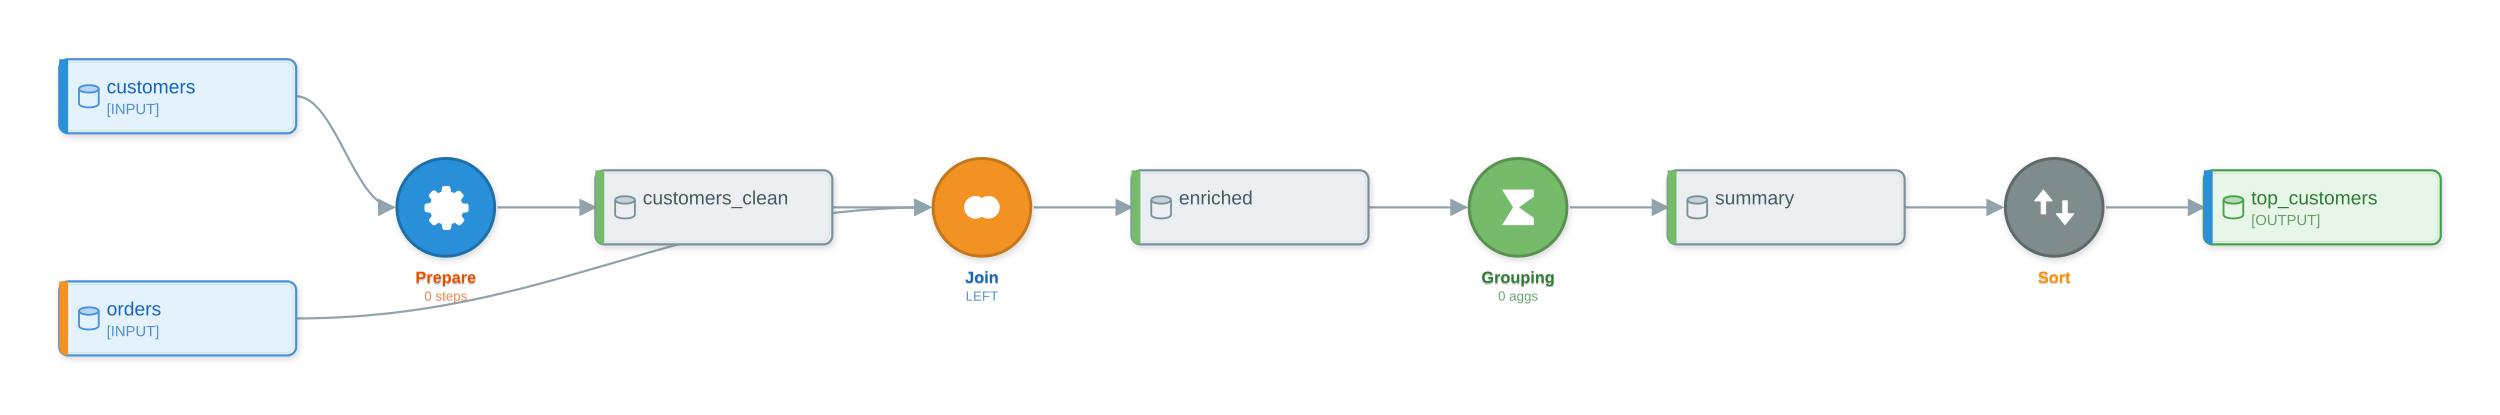
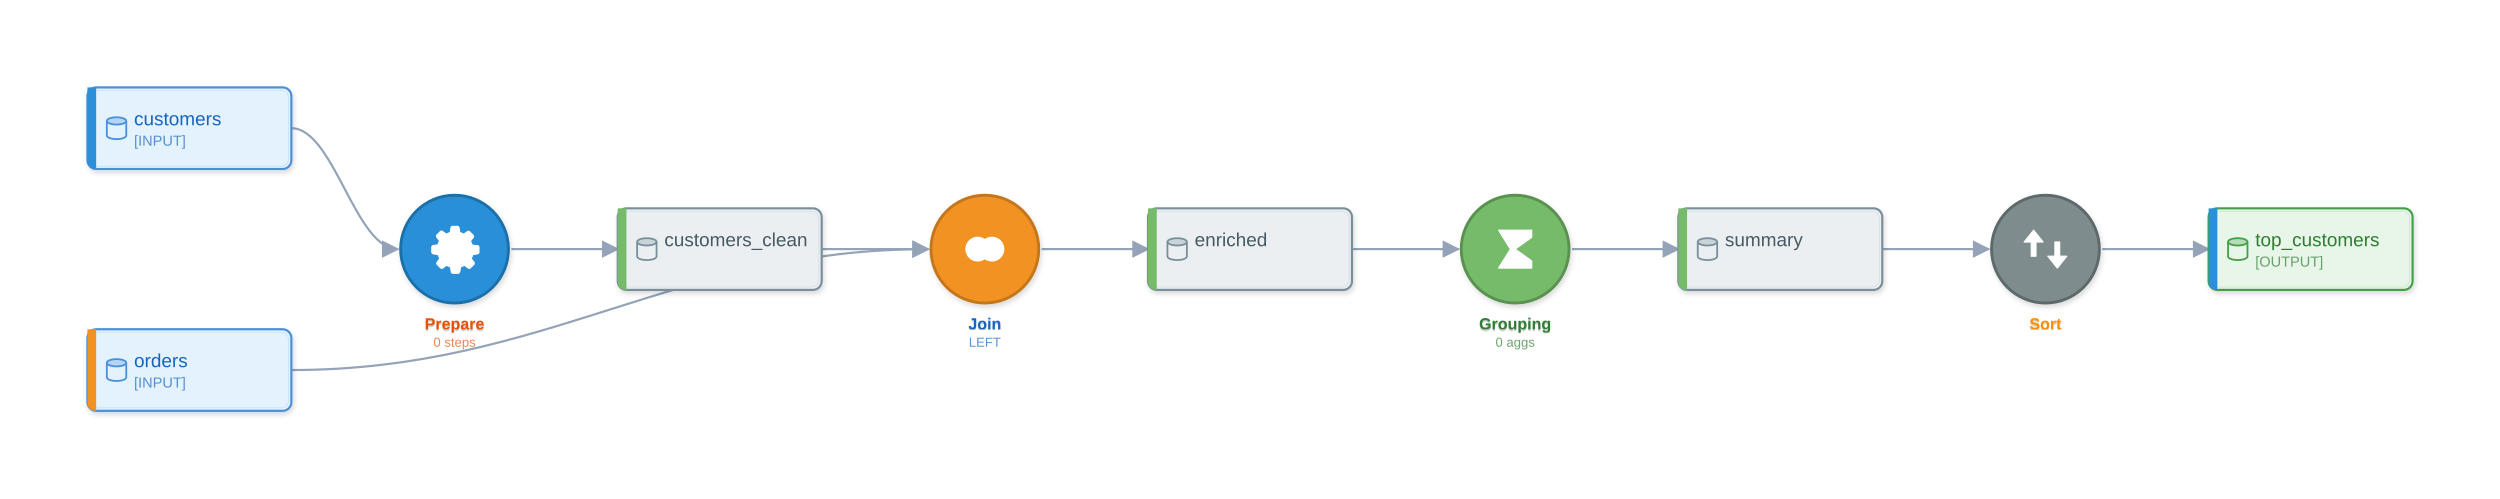
- <svg xmlns="http://www.w3.org/2000/svg" viewBox="0 0 1688 280" width="1688" height="280" style="background-color: #FAFAFA">
+ <svg xmlns="http://www.w3.org/2000/svg" viewBox="0 0 1716 342" width="1716" height="342" style="background-color: #FAFAFA">
  <defs>
    <filter id="shadow" x="-20%" y="-20%" width="140%" height="140%">
      <feDropShadow dx="1" dy="2" stdDeviation="2" flood-opacity="0.15" />
    </filter>
    <filter id="text-shadow" x="-5%" y="-5%" width="110%" height="110%">
      <feDropShadow dx="0" dy="1" stdDeviation="0.5" flood-opacity="0.3" />
    </filter>
    <marker id="arrow" viewBox="0 0 10 10" refX="9" refY="5" markerWidth="8" markerHeight="8" orient="auto-start-reverse">
-       <path d="M 0 0 L 10 5 L 0 10 z" fill="#90A4AE" />
+       <path d="M 0 0 L 10 5 L 0 10 z" fill="#94a3b8" />
    </marker>
    <symbol id="dataset-icon" viewBox="0 0 24 24">
      <ellipse cx="12" cy="6" rx="8" ry="3" fill="currentColor" opacity="0.3" />
      <path d="M4 6v12c0 1.66 3.58 3 8 3s8-1.34 8-3V6" fill="none" stroke="currentColor" stroke-width="1.5" />
      <ellipse cx="12" cy="6" rx="8" ry="3" fill="none" stroke="currentColor" stroke-width="1.5" />
    </symbol>
+     <symbol id="recipe-icon-ai_assistant_generate" viewBox="0 0 24 24">
+       <path d="M12 3l1.6 5.4L19 10l-5.4 1.6L12 17l-1.6-5.4L5 10l5.4-1.6z" fill="currentColor" stroke="currentColor" stroke-width="0.5" stroke-linejoin="round" stroke-linecap="round" />
+     </symbol>
+     <symbol id="recipe-icon-clustering_scoring" viewBox="0 0 24 24">
+       <path d="M7 5a2.5 2.5 0 1 0 0 5 2.5 2.5 0 0 0 0-5zM17 5a2.5 2.5 0 1 0 0 5 2.5 2.5 0 0 0 0-5zM12 14a2.5 2.5 0 1 0 0 5 2.5 2.5 0 0 0 0-5z" fill="currentColor" stroke="currentColor" stroke-width="0.5" stroke-linejoin="round" stroke-linecap="round" />
+     </symbol>
+     <symbol id="recipe-icon-default" viewBox="0 0 24 24">
+       <path d="M12 2a10 10 0 1 0 0 20 10 10 0 0 0 0-20z" fill="currentColor" stroke="currentColor" stroke-width="0.5" stroke-linejoin="round" stroke-linecap="round" />
+     </symbol>
+     <symbol id="recipe-icon-distinct" viewBox="0 0 24 24">
+       <path d="M12 2l2.6 6.3 6.8.5-5.2 4.5 1.6 6.7L12 16.6 6.2 20l1.6-6.7L2.6 8.8l6.8-.5z" fill="currentColor" stroke="currentColor" stroke-width="0.5" stroke-linejoin="round" stroke-linecap="round" />
+     </symbol>
+     <symbol id="recipe-icon-download" viewBox="0 0 24 24">
+       <path d="M12 3v10m0 0l-4-4m4 4l4-4M5 18h14" fill="currentColor" stroke="currentColor" stroke-width="0.5" stroke-linejoin="round" stroke-linecap="round" />
+     </symbol>
+     <symbol id="recipe-icon-dynamic_repeat" viewBox="0 0 24 24">
+       <path d="M4 12a8 8 0 0 1 14-5l2-1v6h-6l2-2A6 6 0 0 0 6 12zm16 0a8 8 0 0 1-14 5l-2 1v-6h6l-2 2a6 6 0 0 0 10-2z" fill="currentColor" stroke="currentColor" stroke-width="0.5" stroke-linejoin="round" stroke-linecap="round" />
+     </symbol>
+     <symbol id="recipe-icon-evaluation" viewBox="0 0 24 24">
+       <path d="M5 12l4 4 10-10" fill="currentColor" stroke="currentColor" stroke-width="0.5" stroke-linejoin="round" stroke-linecap="round" />
+     </symbol>
+     <symbol id="recipe-icon-standalone_evaluation" viewBox="0 0 24 24">
+       <path d="M5 12l4 4 10-10" fill="currentColor" stroke="currentColor" stroke-width="0.5" stroke-linejoin="round" stroke-linecap="round" />
+     </symbol>
+     <symbol id="recipe-icon-extract_failed_rows" viewBox="0 0 24 24">
+       <path d="M12 3l11 18H1zM12 9v6m0 2v.01" fill="currentColor" stroke="currentColor" stroke-width="0.5" stroke-linejoin="round" stroke-linecap="round" />
+     </symbol>
+     <symbol id="recipe-icon-filter" viewBox="0 0 24 24">
+       <path d="M3 5h18l-7 8v6l-4-2v-4z" fill="currentColor" stroke="currentColor" stroke-width="0.5" stroke-linejoin="round" stroke-linecap="round" />
+     </symbol>
+     <symbol id="recipe-icon-fuzzy_join" viewBox="0 0 24 24">
+       <path d="M9 7a5 5 0 1 0 0 10A5 5 0 0 0 9 7zm6 0a5 5 0 1 0 0 10A5 5 0 0 0 15 7zM3 21q1.5-1 3 0t3 0 3 0 3 0 3 0" fill="currentColor" stroke="currentColor" stroke-width="0.5" stroke-linejoin="round" stroke-linecap="round" />
+     </symbol>
+     <symbol id="recipe-icon-fuzzyjoin" viewBox="0 0 24 24">
+       <path d="M9 7a5 5 0 1 0 0 10A5 5 0 0 0 9 7zm6 0a5 5 0 1 0 0 10A5 5 0 0 0 15 7zM3 21q1.5-1 3 0t3 0 3 0 3 0 3 0" fill="currentColor" stroke="currentColor" stroke-width="0.5" stroke-linejoin="round" stroke-linecap="round" />
+     </symbol>
+     <symbol id="recipe-icon-generate_features" viewBox="0 0 24 24">
+       <path d="M12 3l1.6 5.4L19 10l-5.4 1.6L12 17l-1.6-5.4L5 10l5.4-1.6zM19 16l.7 2.3L22 19l-2.3.7L19 22l-.7-2.3L16 19l2.3-.7z" fill="currentColor" stroke="currentColor" stroke-width="0.5" stroke-linejoin="round" stroke-linecap="round" />
+     </symbol>
+     <symbol id="recipe-icon-generate_statistics" viewBox="0 0 24 24">
+       <path d="M4 20h16M6 18V8m4 10v-7m4 7V4m4 14v-9" fill="currentColor" stroke="currentColor" stroke-width="0.5" stroke-linejoin="round" stroke-linecap="round" />
+     </symbol>
+     <symbol id="recipe-icon-geo_join" viewBox="0 0 24 24">
+       <path d="M12 2a7 7 0 0 0-7 7c0 5.2 7 13 7 13s7-7.8 7-13a7 7 0 0 0-7-7zM12 11.5a2.5 2.5 0 1 1 0-5 2.5 2.5 0 0 1 0 5z" fill="currentColor" stroke="currentColor" stroke-width="0.5" stroke-linejoin="round" stroke-linecap="round" />
+     </symbol>
+     <symbol id="recipe-icon-geojoin" viewBox="0 0 24 24">
+       <path d="M12 2a7 7 0 0 0-7 7c0 5.2 7 13 7 13s7-7.8 7-13a7 7 0 0 0-7-7zM12 11.5a2.5 2.5 0 1 1 0-5 2.5 2.5 0 0 1 0 5z" fill="currentColor" stroke="currentColor" stroke-width="0.5" stroke-linejoin="round" stroke-linecap="round" />
+     </symbol>
+     <symbol id="recipe-icon-grouping" viewBox="0 0 24 24">
+       <path d="M5 4h14v3l-7 5 7 5v3H5l5-8z" fill="currentColor" stroke="currentColor" stroke-width="0.5" stroke-linejoin="round" stroke-linecap="round" />
+     </symbol>
+     <symbol id="recipe-icon-hive" viewBox="0 0 24 24">
+       <path d="M12 2l8 5v10l-8 5-8-5V7zM12 7l-4 2.5v5L12 17l4-2.5v-5z" fill="currentColor" stroke="currentColor" stroke-width="0.5" stroke-linejoin="round" stroke-linecap="round" />
+     </symbol>
+     <symbol id="recipe-icon-impala" viewBox="0 0 24 24">
+       <path d="M12 2l9 10-9 10L3 12z" fill="currentColor" stroke="currentColor" stroke-width="0.5" stroke-linejoin="round" stroke-linecap="round" />
+     </symbol>
+     <symbol id="recipe-icon-join" viewBox="0 0 24 24">
+       <path d="M9 7a5 5 0 1 0 0 10A5 5 0 0 0 9 7zm6 0a5 5 0 1 0 0 10A5 5 0 0 0 15 7zM12 8.5a5 5 0 0 1 0 7 5 5 0 0 1 0-7z" fill="currentColor" stroke="currentColor" stroke-width="0.5" stroke-linejoin="round" stroke-linecap="round" />
+     </symbol>
+     <symbol id="recipe-icon-list_access" viewBox="0 0 24 24">
+       <path d="M3 7v12h18V9H13l-2-2H3zm0-2h6l2 2h12V5H3z" fill="currentColor" stroke="currentColor" stroke-width="0.5" stroke-linejoin="round" stroke-linecap="round" />
+     </symbol>
+     <symbol id="recipe-icon-list_folder_contents" viewBox="0 0 24 24">
+       <path d="M3 7v12h18V9H13l-2-2H3zm0-2h6l2 2h12V5H3z" fill="currentColor" stroke="currentColor" stroke-width="0.5" stroke-linejoin="round" stroke-linecap="round" />
+     </symbol>
+     <symbol id="recipe-icon-pivot" viewBox="0 0 24 24">
+       <path d="M12 4v6m0 0L7.5 6m4.5 4l4.5-4M12 14v6m0 0l-4.5-4m4.5 4l4.5-4" fill="currentColor" stroke="currentColor" stroke-width="0.5" stroke-linejoin="round" stroke-linecap="round" />
+     </symbol>
+     <symbol id="recipe-icon-prediction_scoring" viewBox="0 0 24 24">
+       <path d="M12 2a10 10 0 1 0 0 20 10 10 0 0 0 0-20zm0 4a6 6 0 1 1 0 12 6 6 0 0 1 0-12zm0 4a2 2 0 1 1 0 4 2 2 0 0 1 0-4z" fill="currentColor" stroke="currentColor" stroke-width="0.5" stroke-linejoin="round" stroke-linecap="round" />
+     </symbol>
    <symbol id="recipe-icon-prepare" viewBox="0 0 24 24">
      <path d="M12 8a4 4 0 1 0 0 8 4 4 0 0 0 0-8zm9.4 2.6-2-.3a7.5 7.5 0 0 0-.7-1.7l1.2-1.6a.7.7 0 0 0-.1-.9l-1.4-1.4a.7.7 0 0 0-.9-.1L15.9 5.7a7.5 7.5 0 0 0-1.7-.7l-.3-2A.7.7 0 0 0 13.2 2.4h-2A.7.7 0 0 0 10.5 3l-.3 2a7.5 7.5 0 0 0-1.7.7L6.9 4.5a.7.7 0 0 0-.9.1L4.6 6a.7.7 0 0 0-.1.9l1.2 1.6a7.5 7.5 0 0 0-.7 1.7l-2 .3a.7.7 0 0 0-.6.7v2c0 .4.3.7.7.8l2 .3c.2.6.4 1.1.7 1.7l-1.2 1.6a.7.7 0 0 0 .1.9l1.4 1.4a.7.7 0 0 0 .9.1l1.6-1.2c.5.3 1.1.5 1.7.7l.3 2c0 .4.4.7.8.7h2c.4 0 .7-.3.8-.7l.3-2c.6-.2 1.2-.4 1.7-.7l1.6 1.2a.7.7 0 0 0 .9-.1l1.4-1.4a.7.7 0 0 0 .1-.9l-1.2-1.6c.3-.5.5-1.1.7-1.7l2-.3a.7.7 0 0 0 .6-.8v-2a.7.7 0 0 0-.6-.7z" fill="currentColor" stroke="currentColor" stroke-width="0.5" stroke-linejoin="round" stroke-linecap="round" />
    </symbol>
-     <symbol id="recipe-icon-join" viewBox="0 0 24 24">
-       <path d="M9 7a5 5 0 1 0 0 10A5 5 0 0 0 9 7zm6 0a5 5 0 1 0 0 10A5 5 0 0 0 15 7zM12 8.5a5 5 0 0 1 0 7 5 5 0 0 1 0-7z" fill="currentColor" stroke="currentColor" stroke-width="0.5" stroke-linejoin="round" stroke-linecap="round" />
-     </symbol>
-     <symbol id="recipe-icon-fuzzyjoin" viewBox="0 0 24 24">
-       <path d="M9 7a5 5 0 1 0 0 10A5 5 0 0 0 9 7zm6 0a5 5 0 1 0 0 10A5 5 0 0 0 15 7zM3 21q1.5-1 3 0t3 0 3 0 3 0 3 0" fill="currentColor" stroke="currentColor" stroke-width="0.5" stroke-linejoin="round" stroke-linecap="round" />
-     </symbol>
-     <symbol id="recipe-icon-fuzzy_join" viewBox="0 0 24 24">
-       <path d="M9 7a5 5 0 1 0 0 10A5 5 0 0 0 9 7zm6 0a5 5 0 1 0 0 10A5 5 0 0 0 15 7zM3 21q1.5-1 3 0t3 0 3 0 3 0 3 0" fill="currentColor" stroke="currentColor" stroke-width="0.5" stroke-linejoin="round" stroke-linecap="round" />
-     </symbol>
-     <symbol id="recipe-icon-geojoin" viewBox="0 0 24 24">
-       <path d="M12 2a7 7 0 0 0-7 7c0 5.2 7 13 7 13s7-7.8 7-13a7 7 0 0 0-7-7zM12 11.5a2.5 2.5 0 1 1 0-5 2.5 2.5 0 0 1 0 5z" fill="currentColor" stroke="currentColor" stroke-width="0.5" stroke-linejoin="round" stroke-linecap="round" />
-     </symbol>
-     <symbol id="recipe-icon-geo_join" viewBox="0 0 24 24">
-       <path d="M12 2a7 7 0 0 0-7 7c0 5.2 7 13 7 13s7-7.8 7-13a7 7 0 0 0-7-7zM12 11.5a2.5 2.5 0 1 1 0-5 2.5 2.5 0 0 1 0 5z" fill="currentColor" stroke="currentColor" stroke-width="0.5" stroke-linejoin="round" stroke-linecap="round" />
-     </symbol>
-     <symbol id="recipe-icon-grouping" viewBox="0 0 24 24">
-       <path d="M5 4h14v3l-7 5 7 5v3H5l5-8z" fill="currentColor" stroke="currentColor" stroke-width="0.5" stroke-linejoin="round" stroke-linecap="round" />
+     <symbol id="recipe-icon-push_to_editable" viewBox="0 0 24 24">
+       <path d="M3 17l11-11 4 4-11 11H3zM14 4l4 4" fill="currentColor" stroke="currentColor" stroke-width="0.5" stroke-linejoin="round" stroke-linecap="round" />
+     </symbol>
+     <symbol id="recipe-icon-pyspark" viewBox="0 0 24 24">
+       <path d="M14 2L4 14h7l-2 8 11-14h-7z" fill="currentColor" stroke="currentColor" stroke-width="0.5" stroke-linejoin="round" stroke-linecap="round" />
+     </symbol>
+     <symbol id="recipe-icon-python" viewBox="0 0 24 24">
+       <path d="M12 2c-3 0-5 1.5-5 4v3h5v1H5c-2.5 0-3 2-3 4s.5 4 3 4h2v-3c0-2 1-3 3-3h4c2 0 3-1 3-3V6c0-2.5-2-4-5-4zM9 5a1 1 0 1 1 0 2 1 1 0 0 1 0-2zM12 22c3 0 5-1.5 5-4v-3h-5v-1h7c2.5 0 3-2 3-4s-.5-4-3-4h-2v3c0 2-1 3-3 3h-4c-2 0-3 1-3 3v3c0 2.5 2 4 5 4zM15 19a1 1 0 1 1 0-2 1 1 0 0 1 0 2z" fill="currentColor" stroke="currentColor" stroke-width="0.5" stroke-linejoin="round" stroke-linecap="round" />
+     </symbol>
+     <symbol id="recipe-icon-r" viewBox="0 0 24 24">
+       <path d="M12 2a10 10 0 1 0 0 20 10 10 0 0 0 0-20zM8.5 6.5h4.5c2.2 0 4 1.5 4 3.5s-1.8 3.5-4 3.5l4 4H14l-3.7-4H10v4H8.5zM10 8v4h2.7c1.3 0 2.3-.9 2.3-2s-1-2-2.3-2z" fill="currentColor" stroke="currentColor" stroke-width="0.5" stroke-linejoin="round" stroke-linecap="round" />
+     </symbol>
+     <symbol id="recipe-icon-sampling" viewBox="0 0 24 24">
+       <path d="M19 5L5 19M7 5a2 2 0 1 0 0 4 2 2 0 0 0 0-4zm10 10a2 2 0 1 0 0 4 2 2 0 0 0 0-4z" fill="currentColor" stroke="currentColor" stroke-width="0.5" stroke-linejoin="round" stroke-linecap="round" />
+     </symbol>
+     <symbol id="recipe-icon-sample" viewBox="0 0 24 24">
+       <path d="M19 5L5 19M7 5a2 2 0 1 0 0 4 2 2 0 0 0 0-4zm10 10a2 2 0 1 0 0 4 2 2 0 0 0 0-4z" fill="currentColor" stroke="currentColor" stroke-width="0.5" stroke-linejoin="round" stroke-linecap="round" />
+     </symbol>
+     <symbol id="recipe-icon-shell" viewBox="0 0 24 24">
+       <path d="M3 4h18v16H3zM6 9l3 3-3 3M11 16h6" fill="currentColor" stroke="currentColor" stroke-width="0.5" stroke-linejoin="round" stroke-linecap="round" />
+     </symbol>
+     <symbol id="recipe-icon-sort" viewBox="0 0 24 24">
+       <path d="M7 4l-4 5h3v6h2V9h3zM17 20l4-5h-3V9h-2v6h-3z" fill="currentColor" stroke="currentColor" stroke-width="0.5" stroke-linejoin="round" stroke-linecap="round" />
+     </symbol>
+     <symbol id="recipe-icon-spark_scala" viewBox="0 0 24 24">
+       <path d="M14 2L4 14h7l-2 8 11-14h-7z" fill="currentColor" stroke="currentColor" stroke-width="0.5" stroke-linejoin="round" stroke-linecap="round" />
+     </symbol>
+     <symbol id="recipe-icon-sparkr" viewBox="0 0 24 24">
+       <path d="M14 2L4 14h7l-2 8 11-14h-7z" fill="currentColor" stroke="currentColor" stroke-width="0.5" stroke-linejoin="round" stroke-linecap="round" />
+     </symbol>
+     <symbol id="recipe-icon-sparksql" viewBox="0 0 24 24">
+       <path d="M14 2L4 14h7l-2 8 11-14h-7z" fill="currentColor" stroke="currentColor" stroke-width="0.5" stroke-linejoin="round" stroke-linecap="round" />
+     </symbol>
+     <symbol id="recipe-icon-spark_sql_query" viewBox="0 0 24 24">
+       <path d="M14 2L4 14h7l-2 8 11-14h-7z" fill="currentColor" stroke="currentColor" stroke-width="0.5" stroke-linejoin="round" stroke-linecap="round" />
+     </symbol>
+     <symbol id="recipe-icon-split" viewBox="0 0 24 24">
+       <path d="M4 12h6m0 0l-3-3m3 3l-3 3M14 12h6M14 6h6m-6 12h6M14 6l-2 6 2 6" fill="currentColor" stroke="currentColor" stroke-width="0.5" stroke-linejoin="round" stroke-linecap="round" />
+     </symbol>
+     <symbol id="recipe-icon-sql" viewBox="0 0 24 24">
+       <path d="M12 3c4.4 0 8 1.3 8 3v12c0 1.7-3.6 3-8 3s-8-1.3-8-3V6c0-1.7 3.6-3 8-3zM4 6c0 1.7 3.6 3 8 3s8-1.3 8-3M4 12c0 1.7 3.6 3 8 3s8-1.3 8-3" fill="currentColor" stroke="currentColor" stroke-width="0.5" stroke-linejoin="round" stroke-linecap="round" />
+     </symbol>
+     <symbol id="recipe-icon-sql_script" viewBox="0 0 24 24">
+       <path d="M12 3c4.4 0 8 1.3 8 3v12c0 1.7-3.6 3-8 3s-8-1.3-8-3V6c0-1.7 3.6-3 8-3zM4 6c0 1.7 3.6 3 8 3s8-1.3 8-3M4 12c0 1.7 3.6 3 8 3s8-1.3 8-3" fill="currentColor" stroke="currentColor" stroke-width="0.5" stroke-linejoin="round" stroke-linecap="round" />
+     </symbol>
+     <symbol id="recipe-icon-stack" viewBox="0 0 24 24">
+       <path d="M12 3l9 4-9 4-9-4zM3 12l9 4 9-4M3 17l9 4 9-4" fill="currentColor" stroke="currentColor" stroke-width="0.5" stroke-linejoin="round" stroke-linecap="round" />
+     </symbol>
+     <symbol id="recipe-icon-sync" viewBox="0 0 24 24">
+       <path d="M4 12a8 8 0 0 1 14-5l2-1v6h-6l2-2A6 6 0 0 0 6 12zm16 0a8 8 0 0 1-14 5l-2 1v-6h6l-2 2a6 6 0 0 0 10-2z" fill="currentColor" stroke="currentColor" stroke-width="0.5" stroke-linejoin="round" stroke-linecap="round" />
+     </symbol>
+     <symbol id="recipe-icon-top_n" viewBox="0 0 24 24">
+       <path d="M4 20h4v-7H4zm6 0h4V6h-4zm6 0h4v-10h-4z" fill="currentColor" stroke="currentColor" stroke-width="0.5" stroke-linejoin="round" stroke-linecap="round" />
+     </symbol>
+     <symbol id="recipe-icon-topn" viewBox="0 0 24 24">
+       <path d="M4 20h4v-7H4zm6 0h4V6h-4zm6 0h4v-10h-4z" fill="currentColor" stroke="currentColor" stroke-width="0.5" stroke-linejoin="round" stroke-linecap="round" />
+     </symbol>
+     <symbol id="recipe-icon-upsert" viewBox="0 0 24 24">
+       <path d="M3 8h12l-3-3m3 3l-3 3M21 16H9l3-3m-3 3l3 3" fill="currentColor" stroke="currentColor" stroke-width="0.5" stroke-linejoin="round" stroke-linecap="round" />
    </symbol>
    <symbol id="recipe-icon-window" viewBox="0 0 24 24">
      <path d="M4 4h16v16H4zM4 9h16M9 9v11" fill="currentColor" stroke="currentColor" stroke-width="0.5" stroke-linejoin="round" stroke-linecap="round" />
-     </symbol>
-     <symbol id="recipe-icon-sort" viewBox="0 0 24 24">
-       <path d="M7 4l-4 5h3v6h2V9h3zM17 20l4-5h-3V9h-2v6h-3z" fill="currentColor" stroke="currentColor" stroke-width="0.5" stroke-linejoin="round" stroke-linecap="round" />
-     </symbol>
-     <symbol id="recipe-icon-distinct" viewBox="0 0 24 24">
-       <path d="M12 2l2.6 6.3 6.8.5-5.2 4.5 1.6 6.7L12 16.6 6.2 20l1.6-6.7L2.6 8.8l6.8-.5z" fill="currentColor" stroke="currentColor" stroke-width="0.5" stroke-linejoin="round" stroke-linecap="round" />
-     </symbol>
-     <symbol id="recipe-icon-top_n" viewBox="0 0 24 24">
-       <path d="M4 20h4v-7H4zm6 0h4V6h-4zm6 0h4v-10h-4z" fill="currentColor" stroke="currentColor" stroke-width="0.5" stroke-linejoin="round" stroke-linecap="round" />
-     </symbol>
-     <symbol id="recipe-icon-topn" viewBox="0 0 24 24">
-       <path d="M4 20h4v-7H4zm6 0h4V6h-4zm6 0h4v-10h-4z" fill="currentColor" stroke="currentColor" stroke-width="0.5" stroke-linejoin="round" stroke-linecap="round" />
-     </symbol>
-     <symbol id="recipe-icon-sample" viewBox="0 0 24 24">
-       <path d="M19 5L5 19M7 5a2 2 0 1 0 0 4 2 2 0 0 0 0-4zm10 10a2 2 0 1 0 0 4 2 2 0 0 0 0-4z" fill="currentColor" stroke="currentColor" stroke-width="0.5" stroke-linejoin="round" stroke-linecap="round" />
-     </symbol>
-     <symbol id="recipe-icon-sampling" viewBox="0 0 24 24">
-       <path d="M19 5L5 19M7 5a2 2 0 1 0 0 4 2 2 0 0 0 0-4zm10 10a2 2 0 1 0 0 4 2 2 0 0 0 0-4z" fill="currentColor" stroke="currentColor" stroke-width="0.5" stroke-linejoin="round" stroke-linecap="round" />
-     </symbol>
-     <symbol id="recipe-icon-stack" viewBox="0 0 24 24">
-       <path d="M12 3l9 4-9 4-9-4zM3 12l9 4 9-4M3 17l9 4 9-4" fill="currentColor" stroke="currentColor" stroke-width="0.5" stroke-linejoin="round" stroke-linecap="round" />
-     </symbol>
-     <symbol id="recipe-icon-split" viewBox="0 0 24 24">
-       <path d="M4 12h6m0 0l-3-3m3 3l-3 3M14 12h6M14 6h6m-6 12h6M14 6l-2 6 2 6" fill="currentColor" stroke="currentColor" stroke-width="0.5" stroke-linejoin="round" stroke-linecap="round" />
-     </symbol>
-     <symbol id="recipe-icon-pivot" viewBox="0 0 24 24">
-       <path d="M12 4v6m0 0L7.5 6m4.5 4l4.5-4M12 14v6m0 0l-4.5-4m4.5 4l4.5-4" fill="currentColor" stroke="currentColor" stroke-width="0.5" stroke-linejoin="round" stroke-linecap="round" />
-     </symbol>
-     <symbol id="recipe-icon-sync" viewBox="0 0 24 24">
-       <path d="M4 12a8 8 0 0 1 14-5l2-1v6h-6l2-2A6 6 0 0 0 6 12zm16 0a8 8 0 0 1-14 5l-2 1v-6h6l-2 2a6 6 0 0 0 10-2z" fill="currentColor" stroke="currentColor" stroke-width="0.5" stroke-linejoin="round" stroke-linecap="round" />
-     </symbol>
-     <symbol id="recipe-icon-python" viewBox="0 0 24 24">
-       <path d="M12 2c-3 0-5 1.5-5 4v3h5v1H5c-2.5 0-3 2-3 4s.5 4 3 4h2v-3c0-2 1-3 3-3h4c2 0 3-1 3-3V6c0-2.5-2-4-5-4zM9 5a1 1 0 1 1 0 2 1 1 0 0 1 0-2zM12 22c3 0 5-1.5 5-4v-3h-5v-1h7c2.5 0 3-2 3-4s-.5-4-3-4h-2v3c0 2-1 3-3 3h-4c-2 0-3 1-3 3v3c0 2.5 2 4 5 4zM15 19a1 1 0 1 1 0-2 1 1 0 0 1 0 2z" fill="currentColor" stroke="currentColor" stroke-width="0.5" stroke-linejoin="round" stroke-linecap="round" />
-     </symbol>
-     <symbol id="recipe-icon-r" viewBox="0 0 24 24">
-       <path d="M12 2a10 10 0 1 0 0 20 10 10 0 0 0 0-20zM8.5 6.5h4.5c2.2 0 4 1.5 4 3.5s-1.8 3.5-4 3.5l4 4H14l-3.7-4H10v4H8.5zM10 8v4h2.7c1.3 0 2.3-.9 2.3-2s-1-2-2.3-2z" fill="currentColor" stroke="currentColor" stroke-width="0.5" stroke-linejoin="round" stroke-linecap="round" />
-     </symbol>
-     <symbol id="recipe-icon-sql" viewBox="0 0 24 24">
-       <path d="M12 3c4.4 0 8 1.3 8 3v12c0 1.7-3.6 3-8 3s-8-1.3-8-3V6c0-1.7 3.6-3 8-3zM4 6c0 1.7 3.6 3 8 3s8-1.3 8-3M4 12c0 1.7 3.6 3 8 3s8-1.3 8-3" fill="currentColor" stroke="currentColor" stroke-width="0.5" stroke-linejoin="round" stroke-linecap="round" />
-     </symbol>
-     <symbol id="recipe-icon-sql_script" viewBox="0 0 24 24">
-       <path d="M12 3c4.4 0 8 1.3 8 3v12c0 1.7-3.6 3-8 3s-8-1.3-8-3V6c0-1.7 3.6-3 8-3zM4 6c0 1.7 3.6 3 8 3s8-1.3 8-3M4 12c0 1.7 3.6 3 8 3s8-1.3 8-3" fill="currentColor" stroke="currentColor" stroke-width="0.5" stroke-linejoin="round" stroke-linecap="round" />
-     </symbol>
-     <symbol id="recipe-icon-hive" viewBox="0 0 24 24">
-       <path d="M12 2l8 5v10l-8 5-8-5V7zM12 7l-4 2.5v5L12 17l4-2.5v-5z" fill="currentColor" stroke="currentColor" stroke-width="0.5" stroke-linejoin="round" stroke-linecap="round" />
-     </symbol>
-     <symbol id="recipe-icon-impala" viewBox="0 0 24 24">
-       <path d="M12 2l9 10-9 10L3 12z" fill="currentColor" stroke="currentColor" stroke-width="0.5" stroke-linejoin="round" stroke-linecap="round" />
-     </symbol>
-     <symbol id="recipe-icon-pyspark" viewBox="0 0 24 24">
-       <path d="M14 2L4 14h7l-2 8 11-14h-7z" fill="currentColor" stroke="currentColor" stroke-width="0.5" stroke-linejoin="round" stroke-linecap="round" />
-     </symbol>
-     <symbol id="recipe-icon-sparksql" viewBox="0 0 24 24">
-       <path d="M14 2L4 14h7l-2 8 11-14h-7z" fill="currentColor" stroke="currentColor" stroke-width="0.5" stroke-linejoin="round" stroke-linecap="round" />
-     </symbol>
-     <symbol id="recipe-icon-spark_sql_query" viewBox="0 0 24 24">
-       <path d="M14 2L4 14h7l-2 8 11-14h-7z" fill="currentColor" stroke="currentColor" stroke-width="0.5" stroke-linejoin="round" stroke-linecap="round" />
-     </symbol>
-     <symbol id="recipe-icon-spark_scala" viewBox="0 0 24 24">
-       <path d="M14 2L4 14h7l-2 8 11-14h-7z" fill="currentColor" stroke="currentColor" stroke-width="0.5" stroke-linejoin="round" stroke-linecap="round" />
-     </symbol>
-     <symbol id="recipe-icon-sparkr" viewBox="0 0 24 24">
-       <path d="M14 2L4 14h7l-2 8 11-14h-7z" fill="currentColor" stroke="currentColor" stroke-width="0.5" stroke-linejoin="round" stroke-linecap="round" />
-     </symbol>
-     <symbol id="recipe-icon-shell" viewBox="0 0 24 24">
-       <path d="M3 4h18v16H3zM6 9l3 3-3 3M11 16h6" fill="currentColor" stroke="currentColor" stroke-width="0.5" stroke-linejoin="round" stroke-linecap="round" />
-     </symbol>
-     <symbol id="recipe-icon-generate_statistics" viewBox="0 0 24 24">
-       <path d="M4 20h16M6 18V8m4 10v-7m4 7V4m4 14v-9" fill="currentColor" stroke="currentColor" stroke-width="0.5" stroke-linejoin="round" stroke-linecap="round" />
-     </symbol>
-     <symbol id="recipe-icon-generate_features" viewBox="0 0 24 24">
-       <path d="M12 3l1.6 5.4L19 10l-5.4 1.6L12 17l-1.6-5.4L5 10l5.4-1.6zM19 16l.7 2.3L22 19l-2.3.7L19 22l-.7-2.3L16 19l2.3-.7z" fill="currentColor" stroke="currentColor" stroke-width="0.5" stroke-linejoin="round" stroke-linecap="round" />
-     </symbol>
-     <symbol id="recipe-icon-prediction_scoring" viewBox="0 0 24 24">
-       <path d="M12 2a10 10 0 1 0 0 20 10 10 0 0 0 0-20zm0 4a6 6 0 1 1 0 12 6 6 0 0 1 0-12zm0 4a2 2 0 1 1 0 4 2 2 0 0 1 0-4z" fill="currentColor" stroke="currentColor" stroke-width="0.5" stroke-linejoin="round" stroke-linecap="round" />
-     </symbol>
-     <symbol id="recipe-icon-clustering_scoring" viewBox="0 0 24 24">
-       <path d="M7 5a2.5 2.5 0 1 0 0 5 2.5 2.5 0 0 0 0-5zM17 5a2.5 2.5 0 1 0 0 5 2.5 2.5 0 0 0 0-5zM12 14a2.5 2.5 0 1 0 0 5 2.5 2.5 0 0 0 0-5z" fill="currentColor" stroke="currentColor" stroke-width="0.5" stroke-linejoin="round" stroke-linecap="round" />
-     </symbol>
-     <symbol id="recipe-icon-evaluation" viewBox="0 0 24 24">
-       <path d="M5 12l4 4 10-10" fill="currentColor" stroke="currentColor" stroke-width="0.5" stroke-linejoin="round" stroke-linecap="round" />
-     </symbol>
-     <symbol id="recipe-icon-standalone_evaluation" viewBox="0 0 24 24">
-       <path d="M5 12l4 4 10-10" fill="currentColor" stroke="currentColor" stroke-width="0.5" stroke-linejoin="round" stroke-linecap="round" />
-     </symbol>
-     <symbol id="recipe-icon-download" viewBox="0 0 24 24">
-       <path d="M12 3v10m0 0l-4-4m4 4l4-4M5 18h14" fill="currentColor" stroke="currentColor" stroke-width="0.5" stroke-linejoin="round" stroke-linecap="round" />
-     </symbol>
-     <symbol id="recipe-icon-push_to_editable" viewBox="0 0 24 24">
-       <path d="M3 17l11-11 4 4-11 11H3zM14 4l4 4" fill="currentColor" stroke="currentColor" stroke-width="0.5" stroke-linejoin="round" stroke-linecap="round" />
-     </symbol>
-     <symbol id="recipe-icon-dynamic_repeat" viewBox="0 0 24 24">
-       <path d="M4 12a8 8 0 0 1 14-5l2-1v6h-6l2-2A6 6 0 0 0 6 12zm16 0a8 8 0 0 1-14 5l-2 1v-6h6l-2 2a6 6 0 0 0 10-2z" fill="currentColor" stroke="currentColor" stroke-width="0.5" stroke-linejoin="round" stroke-linecap="round" />
-     </symbol>
-     <symbol id="recipe-icon-extract_failed_rows" viewBox="0 0 24 24">
-       <path d="M12 3l11 18H1zM12 9v6m0 2v.01" fill="currentColor" stroke="currentColor" stroke-width="0.5" stroke-linejoin="round" stroke-linecap="round" />
-     </symbol>
-     <symbol id="recipe-icon-upsert" viewBox="0 0 24 24">
-       <path d="M3 8h12l-3-3m3 3l-3 3M21 16H9l3-3m-3 3l3 3" fill="currentColor" stroke="currentColor" stroke-width="0.5" stroke-linejoin="round" stroke-linecap="round" />
-     </symbol>
-     <symbol id="recipe-icon-list_folder_contents" viewBox="0 0 24 24">
-       <path d="M3 7v12h18V9H13l-2-2H3zm0-2h6l2 2h12V5H3z" fill="currentColor" stroke="currentColor" stroke-width="0.5" stroke-linejoin="round" stroke-linecap="round" />
-     </symbol>
-     <symbol id="recipe-icon-list_access" viewBox="0 0 24 24">
-       <path d="M3 7v12h18V9H13l-2-2H3zm0-2h6l2 2h12V5H3z" fill="currentColor" stroke="currentColor" stroke-width="0.5" stroke-linejoin="round" stroke-linecap="round" />
-     </symbol>
-     <symbol id="recipe-icon-ai_assistant_generate" viewBox="0 0 24 24">
-       <path d="M12 3l1.6 5.4L19 10l-5.4 1.6L12 17l-1.6-5.4L5 10l5.4-1.6z" fill="currentColor" stroke="currentColor" stroke-width="0.5" stroke-linejoin="round" stroke-linecap="round" />
-     </symbol>
-     <symbol id="recipe-icon-filter" viewBox="0 0 24 24">
-       <path d="M3 5h18l-7 8v6l-4-2v-4z" fill="currentColor" stroke="currentColor" stroke-width="0.5" stroke-linejoin="round" stroke-linecap="round" />
-     </symbol>
-     <symbol id="recipe-icon-default" viewBox="0 0 24 24">
-       <path d="M12 2a10 10 0 1 0 0 20 10 10 0 0 0 0-20z" fill="currentColor" stroke="currentColor" stroke-width="0.5" stroke-linejoin="round" stroke-linecap="round" />
    </symbol>
    <linearGradient id="grad-prepare" x1="0" y1="0" x2="0" y2="1">
      <stop offset="0%" stop-color="#FFF3E0" stop-opacity="1" />
      <stop offset="100%" stop-color="#FFF3E0" stop-opacity="0.7" />
    </linearGradient>
    <linearGradient id="grad-join" x1="0" y1="0" x2="0" y2="1">
      <stop offset="0%" stop-color="#E3F2FD" stop-opacity="1" />
      <stop offset="100%" stop-color="#E3F2FD" stop-opacity="0.7" />
    </linearGradient>
    <linearGradient id="grad-stack" x1="0" y1="0" x2="0" y2="1">
      <stop offset="0%" stop-color="#F3E5F5" stop-opacity="1" />
      <stop offset="100%" stop-color="#F3E5F5" stop-opacity="0.7" />
    </linearGradient>
    <linearGradient id="grad-grouping" x1="0" y1="0" x2="0" y2="1">
      <stop offset="0%" stop-color="#E8F5E9" stop-opacity="1" />
      <stop offset="100%" stop-color="#E8F5E9" stop-opacity="0.7" />
    </linearGradient>
    <linearGradient id="grad-window" x1="0" y1="0" x2="0" y2="1">
      <stop offset="0%" stop-color="#E0F7FA" stop-opacity="1" />
      <stop offset="100%" stop-color="#E0F7FA" stop-opacity="0.7" />
    </linearGradient>
    <linearGradient id="grad-split" x1="0" y1="0" x2="0" y2="1">
      <stop offset="0%" stop-color="#FCE4EC" stop-opacity="1" />
      <stop offset="100%" stop-color="#FCE4EC" stop-opacity="0.7" />
    </linearGradient>
    <linearGradient id="grad-sort" x1="0" y1="0" x2="0" y2="1">
      <stop offset="0%" stop-color="#FFFDE7" stop-opacity="1" />
      <stop offset="100%" stop-color="#FFFDE7" stop-opacity="0.7" />
    </linearGradient>
    <linearGradient id="grad-distinct" x1="0" y1="0" x2="0" y2="1">
      <stop offset="0%" stop-color="#EFEBE9" stop-opacity="1" />
      <stop offset="100%" stop-color="#EFEBE9" stop-opacity="0.7" />
    </linearGradient>
    <linearGradient id="grad-filter" x1="0" y1="0" x2="0" y2="1">
      <stop offset="0%" stop-color="#FBE9E7" stop-opacity="1" />
      <stop offset="100%" stop-color="#FBE9E7" stop-opacity="0.7" />
    </linearGradient>
    <linearGradient id="grad-python" x1="0" y1="0" x2="0" y2="1">
      <stop offset="0%" stop-color="#E8EAF6" stop-opacity="1" />
      <stop offset="100%" stop-color="#E8EAF6" stop-opacity="0.7" />
    </linearGradient>
    <linearGradient id="grad-sync" x1="0" y1="0" x2="0" y2="1">
      <stop offset="0%" stop-color="#ECEFF1" stop-opacity="1" />
      <stop offset="100%" stop-color="#ECEFF1" stop-opacity="0.7" />
    </linearGradient>
    <linearGradient id="grad-sample" x1="0" y1="0" x2="0" y2="1">
      <stop offset="0%" stop-color="#F1F8E9" stop-opacity="1" />
      <stop offset="100%" stop-color="#F1F8E9" stop-opacity="0.7" />
    </linearGradient>
    <linearGradient id="grad-pivot" x1="0" y1="0" x2="0" y2="1">
      <stop offset="0%" stop-color="#E1F5FE" stop-opacity="1" />
      <stop offset="100%" stop-color="#E1F5FE" stop-opacity="0.7" />
    </linearGradient>
    <linearGradient id="grad-top_n" x1="0" y1="0" x2="0" y2="1">
      <stop offset="0%" stop-color="#FFF8E1" stop-opacity="1" />
      <stop offset="100%" stop-color="#FFF8E1" stop-opacity="0.7" />
    </linearGradient>
    <linearGradient id="grad-default" x1="0" y1="0" x2="0" y2="1">
      <stop offset="0%" stop-color="#F5F5F5" stop-opacity="1" />
      <stop offset="100%" stop-color="#F5F5F5" stop-opacity="0.7" />
    </linearGradient>
  </defs>
-   <path d="M 200.0 65.0 C 226.4 65.0, 239.6 140.0, 266.0 140.0" fill="none" stroke="#90A4AE" stroke-width="1.5" marker-end="url(#arrow)" />
-   <path d="M 336.0 140.0 C 362.4 140.0, 375.6 140.0, 402.0 140.0" fill="none" stroke="#90A4AE" stroke-width="1.5" marker-end="url(#arrow)" />
-   <path d="M 562.0 140.0 C 588.4 140.0, 601.6 140.0, 628.0 140.0" fill="none" stroke="#90A4AE" stroke-width="1.5" marker-end="url(#arrow)" />
-   <path d="M 200.0 215.0 C 371.2 215.0, 456.8 140.0, 628.0 140.0" fill="none" stroke="#90A4AE" stroke-width="1.5" marker-end="url(#arrow)" />
-   <path d="M 698.0 140.0 C 724.4 140.0, 737.6 140.0, 764.0 140.0" fill="none" stroke="#90A4AE" stroke-width="1.5" marker-end="url(#arrow)" />
-   <path d="M 924.0 140.0 C 950.4 140.0, 963.6 140.0, 990.0 140.0" fill="none" stroke="#90A4AE" stroke-width="1.5" marker-end="url(#arrow)" />
-   <path d="M 1060.0 140.0 C 1086.4 140.0, 1099.6 140.0, 1126.0 140.0" fill="none" stroke="#90A4AE" stroke-width="1.5" marker-end="url(#arrow)" />
-   <path d="M 1286.0 140.0 C 1312.4 140.0, 1325.6 140.0, 1352.0 140.0" fill="none" stroke="#90A4AE" stroke-width="1.5" marker-end="url(#arrow)" />
-   <path d="M 1422.0 140.0 C 1448.4 140.0, 1461.6 140.0, 1488.0 140.0" fill="none" stroke="#90A4AE" stroke-width="1.5" marker-end="url(#arrow)" />
-   <g class="dataset input" transform="translate(40.0, 40.0)">
-     <rect width="160" height="50" rx="6" ry="6" fill="#E3F2FD" stroke="#4A90D9" stroke-width="1.5" filter="url(#shadow)" />
-     <rect x="2" y="2" width="156" height="46" rx="5" ry="5" fill="none" stroke="#4A90D9" stroke-width="0.5" stroke-opacity="0.2" />
-     <path d="M6 0 L 0 0 Q 0 0 0 6 L 0 44 Q 0 50 6 50 L 6 50 Z" fill="#2c8fd9" />
-     <use href="#dataset-icon" x="10" y="15.0" width="20" height="20" style="color: #4A90D9" />
-     <text x="32" y="23.0" font-family="Arial, Helvetica, sans-serif" font-size="13" font-weight="500" fill="#1565C0">customers</text>
-     <text x="32" y="37.0" font-family="Arial, Helvetica, sans-serif" font-size="10" fill="#1565C0" opacity="0.7">[INPUT]</text>
-   </g>
-   <g class="dataset input" transform="translate(40.0, 190.0)">
-     <rect width="160" height="50" rx="6" ry="6" fill="#E3F2FD" stroke="#4A90D9" stroke-width="1.5" filter="url(#shadow)" />
-     <rect x="2" y="2" width="156" height="46" rx="5" ry="5" fill="none" stroke="#4A90D9" stroke-width="0.5" stroke-opacity="0.2" />
-     <path d="M6 0 L 0 0 Q 0 0 0 6 L 0 44 Q 0 50 6 50 L 6 50 Z" fill="#f29222" />
-     <use href="#dataset-icon" x="10" y="15.0" width="20" height="20" style="color: #4A90D9" />
-     <text x="32" y="23.0" font-family="Arial, Helvetica, sans-serif" font-size="13" font-weight="500" fill="#1565C0">orders</text>
-     <text x="32" y="37.0" font-family="Arial, Helvetica, sans-serif" font-size="10" fill="#1565C0" opacity="0.7">[INPUT]</text>
-   </g>
-   <g class="recipe prepare" transform="translate(266.0, 105.0)">
+   <path d="M 200.0 88.0 C 229.2 88.0, 243.8 171.0, 273.0 171.0" fill="none" stroke="#94a3b8" stroke-width="1.5" marker-end="url(#arrow)" />
+   <path d="M 351.0 171.0 C 380.2 171.0, 394.8 171.0, 424.0 171.0" fill="none" stroke="#94a3b8" stroke-width="1.5" marker-end="url(#arrow)" />
+   <path d="M 564.0 171.0 C 593.2 171.0, 607.8 171.0, 637.0 171.0" fill="none" stroke="#94a3b8" stroke-width="1.5" marker-end="url(#arrow)" />
+   <path d="M 200.0 254.0 C 374.8 254.0, 462.2 171.0, 637.0 171.0" fill="none" stroke="#94a3b8" stroke-width="1.5" marker-end="url(#arrow)" />
+   <path d="M 715.0 171.0 C 744.2 171.0, 758.8 171.0, 788.0 171.0" fill="none" stroke="#94a3b8" stroke-width="1.5" marker-end="url(#arrow)" />
+   <path d="M 928.0 171.0 C 957.2 171.0, 971.8 171.0, 1001.0 171.0" fill="none" stroke="#94a3b8" stroke-width="1.5" marker-end="url(#arrow)" />
+   <path d="M 1079.0 171.0 C 1108.2 171.0, 1122.8 171.0, 1152.0 171.0" fill="none" stroke="#94a3b8" stroke-width="1.5" marker-end="url(#arrow)" />
+   <path d="M 1292.0 171.0 C 1321.2 171.0, 1335.8 171.0, 1365.0 171.0" fill="none" stroke="#94a3b8" stroke-width="1.5" marker-end="url(#arrow)" />
+   <path d="M 1443.0 171.0 C 1472.2 171.0, 1486.8 171.0, 1516.0 171.0" fill="none" stroke="#94a3b8" stroke-width="1.5" marker-end="url(#arrow)" />
+   <g class="dataset input" transform="translate(60.0, 60.0)">
+     <rect width="140" height="56" rx="6" ry="6" fill="#E3F2FD" stroke="#4A90D9" stroke-width="1.5" filter="url(#shadow)" />
+     <rect x="2" y="2" width="136" height="52" rx="5" ry="5" fill="none" stroke="#4A90D9" stroke-width="0.5" stroke-opacity="0.2" />
+     <path d="M6 0 L 0 0 Q 0 0 0 6 L 0 50 Q 0 56 6 56 L 6 56 Z" fill="#2c8fd9" />
+     <use href="#dataset-icon" x="10" y="18.0" width="20" height="20" style="color: #4A90D9" />
+     <text x="32" y="26.0" font-family="Arial, Helvetica, sans-serif" font-size="13" font-weight="500" fill="#1565C0">customers</text>
+     <text x="32" y="40.0" font-family="Arial, Helvetica, sans-serif" font-size="10" fill="#1565C0" opacity="0.7">[INPUT]</text>
+   </g>
+   <g class="dataset input" transform="translate(60.0, 226.0)">
+     <rect width="140" height="56" rx="6" ry="6" fill="#E3F2FD" stroke="#4A90D9" stroke-width="1.5" filter="url(#shadow)" />
+     <rect x="2" y="2" width="136" height="52" rx="5" ry="5" fill="none" stroke="#4A90D9" stroke-width="0.5" stroke-opacity="0.2" />
+     <path d="M6 0 L 0 0 Q 0 0 0 6 L 0 50 Q 0 56 6 56 L 6 56 Z" fill="#f29222" />
+     <use href="#dataset-icon" x="10" y="18.0" width="20" height="20" style="color: #4A90D9" />
+     <text x="32" y="26.0" font-family="Arial, Helvetica, sans-serif" font-size="13" font-weight="500" fill="#1565C0">orders</text>
+     <text x="32" y="40.0" font-family="Arial, Helvetica, sans-serif" font-size="10" fill="#1565C0" opacity="0.7">[INPUT]</text>
+   </g>
+   <g class="recipe prepare" transform="translate(273.0, 132.0)">
    <rect x="0" y="0" width="1" height="1" fill="url(#grad-prepare)" opacity="0" pointer-events="none" />
-     <circle cx="35.0" cy="35.0" r="33.0" fill="#2c8fd9" stroke="#1f6fa9" stroke-width="2" filter="url(#shadow)" />
-     <use href="#recipe-icon-prepare" x="17.5" y="17.5" width="35" height="35" style="color: #ffffff" />
-     <text x="35.0" y="86" text-anchor="middle" font-family="Arial, Helvetica, sans-serif" font-size="11" font-weight="600" fill="#E65100" filter="url(#text-shadow)">Prepare</text>
-     <text x="35.0" y="98" text-anchor="middle" font-family="Arial, Helvetica, sans-serif" font-size="9" fill="#E65100" opacity="0.7">0 steps</text>
-   </g>
-   <g class="dataset intermediate" transform="translate(402.0, 115.0)">
-     <rect width="160" height="50" rx="6" ry="6" fill="#ECEFF1" stroke="#78909C" stroke-width="1.5" filter="url(#shadow)" />
-     <rect x="2" y="2" width="156" height="46" rx="5" ry="5" fill="none" stroke="#78909C" stroke-width="0.5" stroke-opacity="0.2" />
-     <path d="M6 0 L 0 0 Q 0 0 0 6 L 0 44 Q 0 50 6 50 L 6 50 Z" fill="#75bb6a" />
-     <use href="#dataset-icon" x="10" y="15.0" width="20" height="20" style="color: #78909C" />
-     <text x="32" y="23.0" font-family="Arial, Helvetica, sans-serif" font-size="13" font-weight="500" fill="#455A64">customers_clean</text>
-     <text x="32" y="37.0" font-family="Arial, Helvetica, sans-serif" font-size="10" fill="#455A64" opacity="0.7" />
-   </g>
-   <g class="recipe join" transform="translate(628.0, 105.0)">
+     <circle cx="39.0" cy="39.0" r="37.0" fill="#2c8fd9" stroke="#1f6fa9" stroke-width="2" filter="url(#shadow)" />
+     <use href="#recipe-icon-prepare" x="19.5" y="19.5" width="39" height="39" style="color: #ffffff" />
+     <text x="39.0" y="94" text-anchor="middle" font-family="Arial, Helvetica, sans-serif" font-size="11" font-weight="600" fill="#E65100" filter="url(#text-shadow)">Prepare</text>
+     <text x="39.0" y="106" text-anchor="middle" font-family="Arial, Helvetica, sans-serif" font-size="9" fill="#E65100" opacity="0.7">0 steps</text>
+   </g>
+   <g class="dataset intermediate" transform="translate(424.0, 143.0)">
+     <rect width="140" height="56" rx="6" ry="6" fill="#ECEFF1" stroke="#78909C" stroke-width="1.5" filter="url(#shadow)" />
+     <rect x="2" y="2" width="136" height="52" rx="5" ry="5" fill="none" stroke="#78909C" stroke-width="0.5" stroke-opacity="0.2" />
+     <path d="M6 0 L 0 0 Q 0 0 0 6 L 0 50 Q 0 56 6 56 L 6 56 Z" fill="#75bb6a" />
+     <use href="#dataset-icon" x="10" y="18.0" width="20" height="20" style="color: #78909C" />
+     <text x="32" y="26.0" font-family="Arial, Helvetica, sans-serif" font-size="13" font-weight="500" fill="#455A64">customers_clean</text>
+     <text x="32" y="40.0" font-family="Arial, Helvetica, sans-serif" font-size="10" fill="#455A64" opacity="0.7" />
+   </g>
+   <g class="recipe join" transform="translate(637.0, 132.0)">
    <rect x="0" y="0" width="1" height="1" fill="url(#grad-join)" opacity="0" pointer-events="none" />
-     <circle cx="35.0" cy="35.0" r="33.0" fill="#f29222" stroke="#c4761a" stroke-width="2" filter="url(#shadow)" />
-     <use href="#recipe-icon-join" x="17.5" y="17.5" width="35" height="35" style="color: #ffffff" />
-     <text x="35.0" y="86" text-anchor="middle" font-family="Arial, Helvetica, sans-serif" font-size="11" font-weight="600" fill="#1565C0" filter="url(#text-shadow)">Join</text>
-     <text x="35.0" y="98" text-anchor="middle" font-family="Arial, Helvetica, sans-serif" font-size="9" fill="#1565C0" opacity="0.7">LEFT</text>
-   </g>
-   <g class="dataset intermediate" transform="translate(764.0, 115.0)">
-     <rect width="160" height="50" rx="6" ry="6" fill="#ECEFF1" stroke="#78909C" stroke-width="1.5" filter="url(#shadow)" />
-     <rect x="2" y="2" width="156" height="46" rx="5" ry="5" fill="none" stroke="#78909C" stroke-width="0.5" stroke-opacity="0.2" />
-     <path d="M6 0 L 0 0 Q 0 0 0 6 L 0 44 Q 0 50 6 50 L 6 50 Z" fill="#75bb6a" />
-     <use href="#dataset-icon" x="10" y="15.0" width="20" height="20" style="color: #78909C" />
-     <text x="32" y="23.0" font-family="Arial, Helvetica, sans-serif" font-size="13" font-weight="500" fill="#455A64">enriched</text>
-     <text x="32" y="37.0" font-family="Arial, Helvetica, sans-serif" font-size="10" fill="#455A64" opacity="0.7" />
-   </g>
-   <g class="recipe grouping" transform="translate(990.0, 105.0)">
+     <circle cx="39.0" cy="39.0" r="37.0" fill="#f29222" stroke="#c4761a" stroke-width="2" filter="url(#shadow)" />
+     <use href="#recipe-icon-join" x="19.5" y="19.5" width="39" height="39" style="color: #ffffff" />
+     <text x="39.0" y="94" text-anchor="middle" font-family="Arial, Helvetica, sans-serif" font-size="11" font-weight="600" fill="#1565C0" filter="url(#text-shadow)">Join</text>
+     <text x="39.0" y="106" text-anchor="middle" font-family="Arial, Helvetica, sans-serif" font-size="9" fill="#1565C0" opacity="0.7">LEFT</text>
+   </g>
+   <g class="dataset intermediate" transform="translate(788.0, 143.0)">
+     <rect width="140" height="56" rx="6" ry="6" fill="#ECEFF1" stroke="#78909C" stroke-width="1.5" filter="url(#shadow)" />
+     <rect x="2" y="2" width="136" height="52" rx="5" ry="5" fill="none" stroke="#78909C" stroke-width="0.5" stroke-opacity="0.2" />
+     <path d="M6 0 L 0 0 Q 0 0 0 6 L 0 50 Q 0 56 6 56 L 6 56 Z" fill="#75bb6a" />
+     <use href="#dataset-icon" x="10" y="18.0" width="20" height="20" style="color: #78909C" />
+     <text x="32" y="26.0" font-family="Arial, Helvetica, sans-serif" font-size="13" font-weight="500" fill="#455A64">enriched</text>
+     <text x="32" y="40.0" font-family="Arial, Helvetica, sans-serif" font-size="10" fill="#455A64" opacity="0.7" />
+   </g>
+   <g class="recipe grouping" transform="translate(1001.0, 132.0)">
    <rect x="0" y="0" width="1" height="1" fill="url(#grad-grouping)" opacity="0" pointer-events="none" />
-     <circle cx="35.0" cy="35.0" r="33.0" fill="#75bb6a" stroke="#5a9151" stroke-width="2" filter="url(#shadow)" />
-     <use href="#recipe-icon-grouping" x="17.5" y="17.5" width="35" height="35" style="color: #ffffff" />
-     <text x="35.0" y="86" text-anchor="middle" font-family="Arial, Helvetica, sans-serif" font-size="11" font-weight="600" fill="#2E7D32" filter="url(#text-shadow)">Grouping</text>
-     <text x="35.0" y="98" text-anchor="middle" font-family="Arial, Helvetica, sans-serif" font-size="9" fill="#2E7D32" opacity="0.7">0 aggs</text>
-   </g>
-   <g class="dataset intermediate" transform="translate(1126.0, 115.0)">
-     <rect width="160" height="50" rx="6" ry="6" fill="#ECEFF1" stroke="#78909C" stroke-width="1.5" filter="url(#shadow)" />
-     <rect x="2" y="2" width="156" height="46" rx="5" ry="5" fill="none" stroke="#78909C" stroke-width="0.5" stroke-opacity="0.2" />
-     <path d="M6 0 L 0 0 Q 0 0 0 6 L 0 44 Q 0 50 6 50 L 6 50 Z" fill="#75bb6a" />
-     <use href="#dataset-icon" x="10" y="15.0" width="20" height="20" style="color: #78909C" />
-     <text x="32" y="23.0" font-family="Arial, Helvetica, sans-serif" font-size="13" font-weight="500" fill="#455A64">summary</text>
-     <text x="32" y="37.0" font-family="Arial, Helvetica, sans-serif" font-size="10" fill="#455A64" opacity="0.7" />
-   </g>
-   <g class="recipe sort" transform="translate(1352.0, 105.0)">
+     <circle cx="39.0" cy="39.0" r="37.0" fill="#75bb6a" stroke="#5a9151" stroke-width="2" filter="url(#shadow)" />
+     <use href="#recipe-icon-grouping" x="19.5" y="19.5" width="39" height="39" style="color: #ffffff" />
+     <text x="39.0" y="94" text-anchor="middle" font-family="Arial, Helvetica, sans-serif" font-size="11" font-weight="600" fill="#2E7D32" filter="url(#text-shadow)">Grouping</text>
+     <text x="39.0" y="106" text-anchor="middle" font-family="Arial, Helvetica, sans-serif" font-size="9" fill="#2E7D32" opacity="0.7">0 aggs</text>
+   </g>
+   <g class="dataset intermediate" transform="translate(1152.0, 143.0)">
+     <rect width="140" height="56" rx="6" ry="6" fill="#ECEFF1" stroke="#78909C" stroke-width="1.5" filter="url(#shadow)" />
+     <rect x="2" y="2" width="136" height="52" rx="5" ry="5" fill="none" stroke="#78909C" stroke-width="0.5" stroke-opacity="0.2" />
+     <path d="M6 0 L 0 0 Q 0 0 0 6 L 0 50 Q 0 56 6 56 L 6 56 Z" fill="#75bb6a" />
+     <use href="#dataset-icon" x="10" y="18.0" width="20" height="20" style="color: #78909C" />
+     <text x="32" y="26.0" font-family="Arial, Helvetica, sans-serif" font-size="13" font-weight="500" fill="#455A64">summary</text>
+     <text x="32" y="40.0" font-family="Arial, Helvetica, sans-serif" font-size="10" fill="#455A64" opacity="0.7" />
+   </g>
+   <g class="recipe sort" transform="translate(1365.0, 132.0)">
    <rect x="0" y="0" width="1" height="1" fill="url(#grad-sort)" opacity="0" pointer-events="none" />
-     <circle cx="35.0" cy="35.0" r="33.0" fill="#7f8c8d" stroke="#5d696a" stroke-width="2" filter="url(#shadow)" />
-     <use href="#recipe-icon-sort" x="17.5" y="17.5" width="35" height="35" style="color: #ffffff" />
-     <text x="35.0" y="86" text-anchor="middle" font-family="Arial, Helvetica, sans-serif" font-size="11" font-weight="600" fill="#FF8F00" filter="url(#text-shadow)">Sort</text>
-     <text x="35.0" y="98" text-anchor="middle" font-family="Arial, Helvetica, sans-serif" font-size="9" fill="#FF8F00" opacity="0.7" />
-   </g>
-   <g class="dataset output" transform="translate(1488.0, 115.0)">
-     <rect width="160" height="50" rx="6" ry="6" fill="#E8F5E9" stroke="#43A047" stroke-width="1.5" filter="url(#shadow)" />
-     <rect x="2" y="2" width="156" height="46" rx="5" ry="5" fill="none" stroke="#43A047" stroke-width="0.5" stroke-opacity="0.2" />
-     <path d="M6 0 L 0 0 Q 0 0 0 6 L 0 44 Q 0 50 6 50 L 6 50 Z" fill="#2c8fd9" />
-     <use href="#dataset-icon" x="10" y="15.0" width="20" height="20" style="color: #43A047" />
-     <text x="32" y="23.0" font-family="Arial, Helvetica, sans-serif" font-size="13" font-weight="500" fill="#2E7D32">top_customers</text>
-     <text x="32" y="37.0" font-family="Arial, Helvetica, sans-serif" font-size="10" fill="#2E7D32" opacity="0.7">[OUTPUT]</text>
+     <circle cx="39.0" cy="39.0" r="37.0" fill="#7f8c8d" stroke="#5d696a" stroke-width="2" filter="url(#shadow)" />
+     <use href="#recipe-icon-sort" x="19.5" y="19.5" width="39" height="39" style="color: #ffffff" />
+     <text x="39.0" y="94" text-anchor="middle" font-family="Arial, Helvetica, sans-serif" font-size="11" font-weight="600" fill="#FF8F00" filter="url(#text-shadow)">Sort</text>
+     <text x="39.0" y="106" text-anchor="middle" font-family="Arial, Helvetica, sans-serif" font-size="9" fill="#FF8F00" opacity="0.7" />
+   </g>
+   <g class="dataset output" transform="translate(1516.0, 143.0)">
+     <rect width="140" height="56" rx="6" ry="6" fill="#E8F5E9" stroke="#43A047" stroke-width="1.5" filter="url(#shadow)" />
+     <rect x="2" y="2" width="136" height="52" rx="5" ry="5" fill="none" stroke="#43A047" stroke-width="0.5" stroke-opacity="0.2" />
+     <path d="M6 0 L 0 0 Q 0 0 0 6 L 0 50 Q 0 56 6 56 L 6 56 Z" fill="#2c8fd9" />
+     <use href="#dataset-icon" x="10" y="18.0" width="20" height="20" style="color: #43A047" />
+     <text x="32" y="26.0" font-family="Arial, Helvetica, sans-serif" font-size="13" font-weight="500" fill="#2E7D32">top_customers</text>
+     <text x="32" y="40.0" font-family="Arial, Helvetica, sans-serif" font-size="10" fill="#2E7D32" opacity="0.7">[OUTPUT]</text>
  </g>
</svg>
